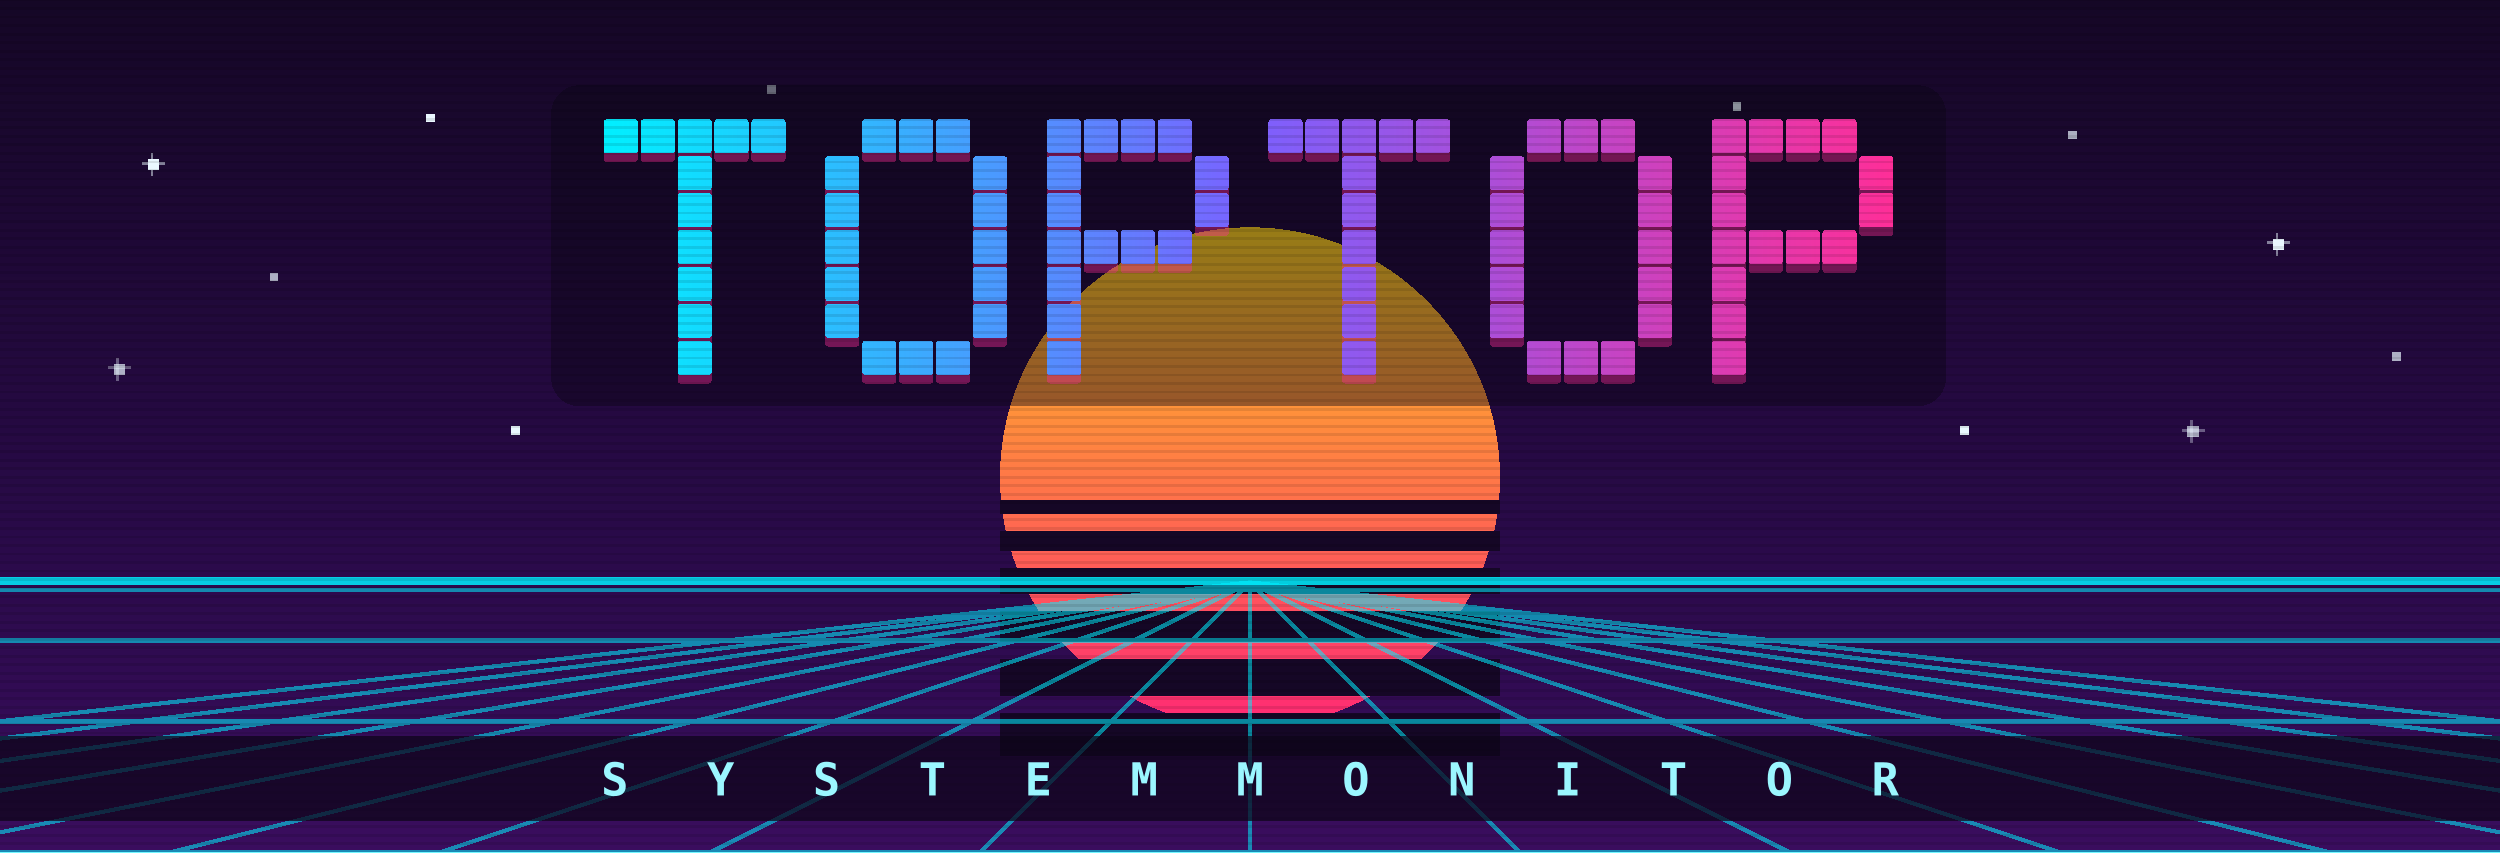
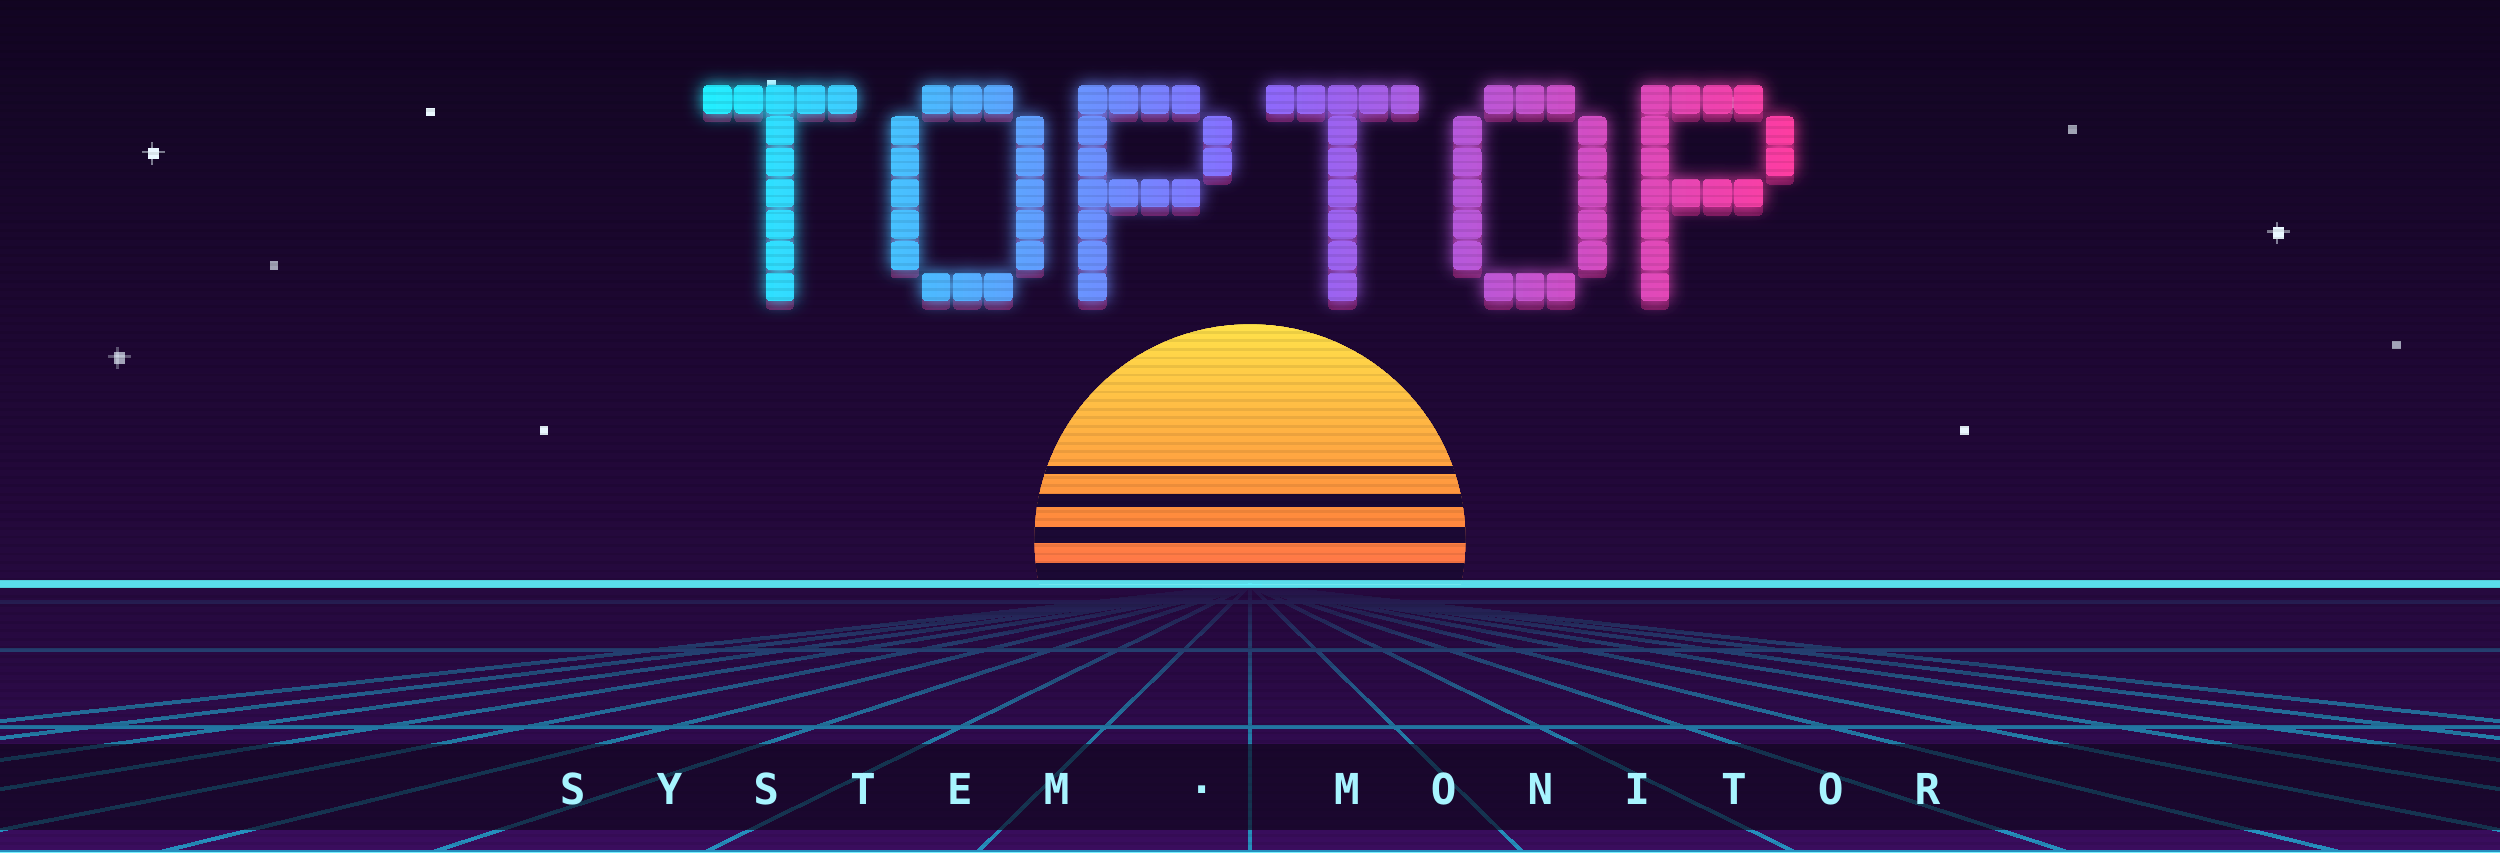
- <svg xmlns="http://www.w3.org/2000/svg" viewBox="0 0 880 300" width="880" height="300" font-family="monospace" shape-rendering="crispEdges">
+ <svg xmlns="http://www.w3.org/2000/svg" viewBox="0 0 880 300" width="880" height="300" font-family="ui-monospace,monospace" shape-rendering="crispEdges">
  <defs>
    <linearGradient id="sky" x1="0" y1="0" x2="0" y2="1">
-       <stop offset="0" stop-color="#150726" />
-       <stop offset="0.65" stop-color="#2a0a4a" />
+       <stop offset="0" stop-color="#120522" />
+       <stop offset="0.7" stop-color="#26093f" />
      <stop offset="1" stop-color="#3a0d5e" />
    </linearGradient>
    <linearGradient id="sun" x1="0" y1="0" x2="0" y2="1">
-       <stop offset="0" stop-color="#ffd319" />
-       <stop offset="0.5" stop-color="#ff7847" />
+       <stop offset="0" stop-color="#ffe24a" />
+       <stop offset="0.45" stop-color="#ff8a3d" />
      <stop offset="1" stop-color="#ff2975" />
    </linearGradient>
-     <linearGradient id="title" gradientUnits="userSpaceOnUse" x1="212.5" y1="0" x2="667.5" y2="0">
-       <stop offset="0" stop-color="#00f0ff" />
-       <stop offset="0.5" stop-color="#7b61ff" />
-       <stop offset="1" stop-color="#ff2e97" />
+     <linearGradient id="title" gradientUnits="userSpaceOnUse" x1="247.5" y1="0" x2="632.5" y2="0">
+       <stop offset="0" stop-color="#22f0ff" />
+       <stop offset="0.5" stop-color="#8a6bff" />
+       <stop offset="1" stop-color="#ff3ca0" />
    </linearGradient>
+     <linearGradient id="gridfade" x1="0" y1="0" x2="0" y2="1">
+       <stop offset="0" stop-color="#26093f" stop-opacity="0.95" />
+       <stop offset="1" stop-color="#26093f" stop-opacity="0" />
+     </linearGradient>
+     <filter id="glow" x="-15%" y="-40%" width="130%" height="180%">
+       <feGaussianBlur stdDeviation="3.2" result="b" />
+       <feMerge>
+         <feMergeNode in="b" />
+         <feMergeNode in="SourceGraphic" />
+       </feMerge>
+     </filter>
  </defs>
  <rect width="880" height="300" fill="url(#sky)" />
  <g fill="#eaf7ff">
-     <rect x="52" y="56" width="4" height="4" opacity="1.0" />
-     <rect x="50" y="57" width="8" height="1" opacity="0.5" />
-     <rect x="53" y="54" width="1" height="8" opacity="0.5" />
-     <rect x="95" y="96" width="3" height="3" opacity="0.7" />
-     <rect x="150" y="40" width="3" height="3" opacity="1.0" />
-     <rect x="40" y="128" width="4" height="4" opacity="0.7" />
-     <rect x="38" y="129" width="8" height="1" opacity="0.35" />
-     <rect x="41" y="126" width="1" height="8" opacity="0.35" />
-     <rect x="180" y="150" width="3" height="3" opacity="1.0" />
-     <rect x="728" y="46" width="3" height="3" opacity="0.7" />
-     <rect x="800" y="84" width="4" height="4" opacity="1.0" />
-     <rect x="798" y="85" width="8" height="1" opacity="0.5" />
-     <rect x="801" y="82" width="1" height="8" opacity="0.5" />
-     <rect x="842" y="124" width="3" height="3" opacity="0.7" />
+     <rect x="52" y="52" width="4" height="4" opacity="1.0" />
+     <rect x="50" y="53" width="8" height="1" opacity="0.5" />
+     <rect x="53" y="50" width="1" height="8" opacity="0.5" />
+     <rect x="95" y="92" width="3" height="3" opacity="0.65" />
+     <rect x="150" y="38" width="3" height="3" opacity="1.0" />
+     <rect x="40" y="124" width="4" height="4" opacity="0.65" />
+     <rect x="38" y="125" width="8" height="1" opacity="0.325" />
+     <rect x="41" y="122" width="1" height="8" opacity="0.325" />
+     <rect x="190" y="150" width="3" height="3" opacity="1.0" />
+     <rect x="728" y="44" width="3" height="3" opacity="0.65" />
+     <rect x="800" y="80" width="4" height="4" opacity="1.0" />
+     <rect x="798" y="81" width="8" height="1" opacity="0.5" />
+     <rect x="801" y="78" width="1" height="8" opacity="0.5" />
+     <rect x="842" y="120" width="3" height="3" opacity="0.65" />
    <rect x="690" y="150" width="3" height="3" opacity="1.0" />
-     <rect x="770" y="150" width="4" height="4" opacity="0.7" />
-     <rect x="768" y="151" width="8" height="1" opacity="0.35" />
-     <rect x="771" y="148" width="1" height="8" opacity="0.35" />
-     <rect x="610" y="36" width="3" height="3" opacity="1.0" />
-     <rect x="270" y="30" width="3" height="3" opacity="0.7" />
-   </g>
-   <clipPath id="sun">
-     <circle cx="440.0" cy="168" r="88" />
+     <rect x="608" y="34" width="4" height="4" opacity="0.65" />
+     <rect x="606" y="35" width="8" height="1" opacity="0.325" />
+     <rect x="609" y="32" width="1" height="8" opacity="0.325" />
+     <rect x="270" y="28" width="3" height="3" opacity="1.0" />
+   </g>
+   <clipPath id="sky-clip">
+     <rect x="0" y="0" width="880" height="206" />
  </clipPath>
-   <circle cx="440.0" cy="168" r="88" fill="url(#sun)" />
-   <g clip-path="url(#sun)">
-     <rect x="352.0" y="176.0" width="176" height="5" fill="#150726" />
-     <rect x="352.0" y="187.0" width="176" height="7" fill="#150726" />
-     <rect x="352.0" y="200.0" width="176" height="9" fill="#150726" />
-     <rect x="352.0" y="215.0" width="176" height="11" fill="#150726" />
-     <rect x="352.0" y="232.0" width="176" height="13" fill="#150726" />
-     <rect x="352.0" y="251.0" width="176" height="15" fill="#150726" />
-   </g>
-   <rect x="0" y="203" width="880" height="3" fill="#00f0ff" opacity="0.85" />
-   <g stroke="#00f0ff" stroke-width="1.5" opacity="0.55">
-     <line x1="440.0" y1="205" x2="-415.0" y2="300" />
-     <line x1="440.0" y1="205" x2="-320.0" y2="300" />
-     <line x1="440.0" y1="205" x2="-225.0" y2="300" />
-     <line x1="440.0" y1="205" x2="-130.0" y2="300" />
-     <line x1="440.0" y1="205" x2="-35.0" y2="300" />
-     <line x1="440.0" y1="205" x2="60.0" y2="300" />
-     <line x1="440.0" y1="205" x2="155.0" y2="300" />
-     <line x1="440.0" y1="205" x2="250.0" y2="300" />
-     <line x1="440.0" y1="205" x2="345.0" y2="300" />
-     <line x1="440.0" y1="205" x2="440.0" y2="300" />
-     <line x1="440.0" y1="205" x2="535.0" y2="300" />
-     <line x1="440.0" y1="205" x2="630.0" y2="300" />
-     <line x1="440.0" y1="205" x2="725.0" y2="300" />
-     <line x1="440.0" y1="205" x2="820.0" y2="300" />
-     <line x1="440.0" y1="205" x2="915.0" y2="300" />
-     <line x1="440.0" y1="205" x2="1010.0" y2="300" />
-     <line x1="440.0" y1="205" x2="1105.0" y2="300" />
-     <line x1="440.0" y1="205" x2="1200.0" y2="300" />
-     <line x1="440.0" y1="205" x2="1295.0" y2="300" />
+   <clipPath id="sun-clip">
+     <circle cx="440.0" cy="190" r="76" />
+   </clipPath>
+   <g clip-path="url(#sky-clip)">
+     <g clip-path="url(#sun-clip)">
+       <circle cx="440.0" cy="190" r="76" fill="url(#sun)" />
+       <rect x="364.0" y="164.0" width="152" height="3" fill="#1b0934" />
+       <rect x="364.0" y="174.0" width="152" height="4.4" fill="#1b0934" />
+       <rect x="364.0" y="185.4" width="152" height="5.8" fill="#1b0934" />
+       <rect x="364.0" y="198.2" width="152" height="7.2" fill="#1b0934" />
+     </g>
+   </g>
+   <g stroke="#19e6ff" stroke-width="1.4" opacity="0.6">
+     <line x1="440.0" y1="206" x2="-424.0" y2="300" />
+     <line x1="440.0" y1="206" x2="-328.0" y2="300" />
+     <line x1="440.0" y1="206" x2="-232.0" y2="300" />
+     <line x1="440.0" y1="206" x2="-136.0" y2="300" />
+     <line x1="440.0" y1="206" x2="-40.0" y2="300" />
+     <line x1="440.0" y1="206" x2="56.0" y2="300" />
+     <line x1="440.0" y1="206" x2="152.0" y2="300" />
+     <line x1="440.0" y1="206" x2="248.0" y2="300" />
+     <line x1="440.0" y1="206" x2="344.0" y2="300" />
+     <line x1="440.0" y1="206" x2="440.0" y2="300" />
+     <line x1="440.0" y1="206" x2="536.0" y2="300" />
+     <line x1="440.0" y1="206" x2="632.0" y2="300" />
+     <line x1="440.0" y1="206" x2="728.0" y2="300" />
+     <line x1="440.0" y1="206" x2="824.0" y2="300" />
+     <line x1="440.0" y1="206" x2="920.0" y2="300" />
+     <line x1="440.0" y1="206" x2="1016.0" y2="300" />
+     <line x1="440.0" y1="206" x2="1112.0" y2="300" />
+     <line x1="440.0" y1="206" x2="1208.0" y2="300" />
+     <line x1="440.0" y1="206" x2="1304.0" y2="300" />
    <line x1="0" y1="300.0" x2="880" y2="300.0" />
-     <line x1="0" y1="254.0" x2="880" y2="254.0" />
-     <line x1="0" y1="225.5" x2="880" y2="225.5" />
-     <line x1="0" y1="207.8" x2="880" y2="207.8" />
-   </g>
-   <rect x="194" y="30" width="491" height="113" rx="10" fill="#0a0414" opacity="0.42" />
-   <rect x="212.5" y="45" width="12" height="12" rx="1" fill="#ff2e97" opacity="0.40" />
-   <rect x="225.5" y="45" width="12" height="12" rx="1" fill="#ff2e97" opacity="0.40" />
-   <rect x="238.5" y="45" width="12" height="12" rx="1" fill="#ff2e97" opacity="0.40" />
-   <rect x="251.5" y="45" width="12" height="12" rx="1" fill="#ff2e97" opacity="0.40" />
-   <rect x="264.5" y="45" width="12" height="12" rx="1" fill="#ff2e97" opacity="0.40" />
-   <rect x="238.5" y="58" width="12" height="12" rx="1" fill="#ff2e97" opacity="0.40" />
-   <rect x="238.5" y="71" width="12" height="12" rx="1" fill="#ff2e97" opacity="0.40" />
-   <rect x="238.5" y="84" width="12" height="12" rx="1" fill="#ff2e97" opacity="0.40" />
-   <rect x="238.5" y="97" width="12" height="12" rx="1" fill="#ff2e97" opacity="0.40" />
-   <rect x="238.5" y="110" width="12" height="12" rx="1" fill="#ff2e97" opacity="0.40" />
-   <rect x="238.5" y="123" width="12" height="12" rx="1" fill="#ff2e97" opacity="0.40" />
-   <rect x="303.5" y="45" width="12" height="12" rx="1" fill="#ff2e97" opacity="0.40" />
-   <rect x="316.5" y="45" width="12" height="12" rx="1" fill="#ff2e97" opacity="0.40" />
-   <rect x="329.5" y="45" width="12" height="12" rx="1" fill="#ff2e97" opacity="0.40" />
-   <rect x="290.5" y="58" width="12" height="12" rx="1" fill="#ff2e97" opacity="0.40" />
-   <rect x="342.5" y="58" width="12" height="12" rx="1" fill="#ff2e97" opacity="0.40" />
-   <rect x="290.5" y="71" width="12" height="12" rx="1" fill="#ff2e97" opacity="0.40" />
-   <rect x="342.5" y="71" width="12" height="12" rx="1" fill="#ff2e97" opacity="0.40" />
-   <rect x="290.5" y="84" width="12" height="12" rx="1" fill="#ff2e97" opacity="0.40" />
-   <rect x="342.5" y="84" width="12" height="12" rx="1" fill="#ff2e97" opacity="0.40" />
-   <rect x="290.5" y="97" width="12" height="12" rx="1" fill="#ff2e97" opacity="0.40" />
-   <rect x="342.5" y="97" width="12" height="12" rx="1" fill="#ff2e97" opacity="0.40" />
-   <rect x="290.5" y="110" width="12" height="12" rx="1" fill="#ff2e97" opacity="0.40" />
-   <rect x="342.5" y="110" width="12" height="12" rx="1" fill="#ff2e97" opacity="0.40" />
-   <rect x="303.5" y="123" width="12" height="12" rx="1" fill="#ff2e97" opacity="0.40" />
-   <rect x="316.5" y="123" width="12" height="12" rx="1" fill="#ff2e97" opacity="0.40" />
-   <rect x="329.5" y="123" width="12" height="12" rx="1" fill="#ff2e97" opacity="0.40" />
-   <rect x="368.5" y="45" width="12" height="12" rx="1" fill="#ff2e97" opacity="0.40" />
-   <rect x="381.5" y="45" width="12" height="12" rx="1" fill="#ff2e97" opacity="0.40" />
-   <rect x="394.5" y="45" width="12" height="12" rx="1" fill="#ff2e97" opacity="0.40" />
-   <rect x="407.5" y="45" width="12" height="12" rx="1" fill="#ff2e97" opacity="0.40" />
-   <rect x="368.5" y="58" width="12" height="12" rx="1" fill="#ff2e97" opacity="0.40" />
-   <rect x="420.5" y="58" width="12" height="12" rx="1" fill="#ff2e97" opacity="0.40" />
-   <rect x="368.5" y="71" width="12" height="12" rx="1" fill="#ff2e97" opacity="0.40" />
-   <rect x="420.5" y="71" width="12" height="12" rx="1" fill="#ff2e97" opacity="0.40" />
-   <rect x="368.5" y="84" width="12" height="12" rx="1" fill="#ff2e97" opacity="0.40" />
-   <rect x="381.5" y="84" width="12" height="12" rx="1" fill="#ff2e97" opacity="0.40" />
-   <rect x="394.5" y="84" width="12" height="12" rx="1" fill="#ff2e97" opacity="0.40" />
-   <rect x="407.5" y="84" width="12" height="12" rx="1" fill="#ff2e97" opacity="0.40" />
-   <rect x="368.5" y="97" width="12" height="12" rx="1" fill="#ff2e97" opacity="0.40" />
-   <rect x="368.5" y="110" width="12" height="12" rx="1" fill="#ff2e97" opacity="0.40" />
-   <rect x="368.5" y="123" width="12" height="12" rx="1" fill="#ff2e97" opacity="0.40" />
-   <rect x="446.5" y="45" width="12" height="12" rx="1" fill="#ff2e97" opacity="0.40" />
-   <rect x="459.5" y="45" width="12" height="12" rx="1" fill="#ff2e97" opacity="0.40" />
-   <rect x="472.5" y="45" width="12" height="12" rx="1" fill="#ff2e97" opacity="0.40" />
-   <rect x="485.5" y="45" width="12" height="12" rx="1" fill="#ff2e97" opacity="0.40" />
-   <rect x="498.5" y="45" width="12" height="12" rx="1" fill="#ff2e97" opacity="0.40" />
-   <rect x="472.5" y="58" width="12" height="12" rx="1" fill="#ff2e97" opacity="0.40" />
-   <rect x="472.5" y="71" width="12" height="12" rx="1" fill="#ff2e97" opacity="0.40" />
-   <rect x="472.5" y="84" width="12" height="12" rx="1" fill="#ff2e97" opacity="0.40" />
-   <rect x="472.5" y="97" width="12" height="12" rx="1" fill="#ff2e97" opacity="0.40" />
-   <rect x="472.5" y="110" width="12" height="12" rx="1" fill="#ff2e97" opacity="0.40" />
-   <rect x="472.5" y="123" width="12" height="12" rx="1" fill="#ff2e97" opacity="0.40" />
-   <rect x="537.5" y="45" width="12" height="12" rx="1" fill="#ff2e97" opacity="0.40" />
-   <rect x="550.5" y="45" width="12" height="12" rx="1" fill="#ff2e97" opacity="0.40" />
-   <rect x="563.5" y="45" width="12" height="12" rx="1" fill="#ff2e97" opacity="0.40" />
-   <rect x="524.5" y="58" width="12" height="12" rx="1" fill="#ff2e97" opacity="0.40" />
-   <rect x="576.5" y="58" width="12" height="12" rx="1" fill="#ff2e97" opacity="0.40" />
-   <rect x="524.5" y="71" width="12" height="12" rx="1" fill="#ff2e97" opacity="0.40" />
-   <rect x="576.5" y="71" width="12" height="12" rx="1" fill="#ff2e97" opacity="0.40" />
-   <rect x="524.5" y="84" width="12" height="12" rx="1" fill="#ff2e97" opacity="0.40" />
-   <rect x="576.5" y="84" width="12" height="12" rx="1" fill="#ff2e97" opacity="0.40" />
-   <rect x="524.5" y="97" width="12" height="12" rx="1" fill="#ff2e97" opacity="0.40" />
-   <rect x="576.5" y="97" width="12" height="12" rx="1" fill="#ff2e97" opacity="0.40" />
-   <rect x="524.5" y="110" width="12" height="12" rx="1" fill="#ff2e97" opacity="0.40" />
-   <rect x="576.5" y="110" width="12" height="12" rx="1" fill="#ff2e97" opacity="0.40" />
-   <rect x="537.5" y="123" width="12" height="12" rx="1" fill="#ff2e97" opacity="0.40" />
-   <rect x="550.5" y="123" width="12" height="12" rx="1" fill="#ff2e97" opacity="0.40" />
-   <rect x="563.5" y="123" width="12" height="12" rx="1" fill="#ff2e97" opacity="0.40" />
-   <rect x="602.5" y="45" width="12" height="12" rx="1" fill="#ff2e97" opacity="0.40" />
-   <rect x="615.5" y="45" width="12" height="12" rx="1" fill="#ff2e97" opacity="0.40" />
-   <rect x="628.5" y="45" width="12" height="12" rx="1" fill="#ff2e97" opacity="0.40" />
-   <rect x="641.5" y="45" width="12" height="12" rx="1" fill="#ff2e97" opacity="0.40" />
-   <rect x="602.5" y="58" width="12" height="12" rx="1" fill="#ff2e97" opacity="0.40" />
-   <rect x="654.5" y="58" width="12" height="12" rx="1" fill="#ff2e97" opacity="0.40" />
-   <rect x="602.5" y="71" width="12" height="12" rx="1" fill="#ff2e97" opacity="0.40" />
-   <rect x="654.5" y="71" width="12" height="12" rx="1" fill="#ff2e97" opacity="0.40" />
-   <rect x="602.5" y="84" width="12" height="12" rx="1" fill="#ff2e97" opacity="0.40" />
-   <rect x="615.5" y="84" width="12" height="12" rx="1" fill="#ff2e97" opacity="0.40" />
-   <rect x="628.5" y="84" width="12" height="12" rx="1" fill="#ff2e97" opacity="0.40" />
-   <rect x="641.5" y="84" width="12" height="12" rx="1" fill="#ff2e97" opacity="0.40" />
-   <rect x="602.5" y="97" width="12" height="12" rx="1" fill="#ff2e97" opacity="0.40" />
-   <rect x="602.5" y="110" width="12" height="12" rx="1" fill="#ff2e97" opacity="0.40" />
-   <rect x="602.5" y="123" width="12" height="12" rx="1" fill="#ff2e97" opacity="0.40" />
-   <rect x="212.5" y="42" width="12" height="12" rx="1" fill="url(#title)" />
-   <rect x="225.5" y="42" width="12" height="12" rx="1" fill="url(#title)" />
-   <rect x="238.5" y="42" width="12" height="12" rx="1" fill="url(#title)" />
-   <rect x="251.5" y="42" width="12" height="12" rx="1" fill="url(#title)" />
-   <rect x="264.5" y="42" width="12" height="12" rx="1" fill="url(#title)" />
-   <rect x="238.5" y="55" width="12" height="12" rx="1" fill="url(#title)" />
-   <rect x="238.5" y="68" width="12" height="12" rx="1" fill="url(#title)" />
-   <rect x="238.5" y="81" width="12" height="12" rx="1" fill="url(#title)" />
-   <rect x="238.5" y="94" width="12" height="12" rx="1" fill="url(#title)" />
-   <rect x="238.5" y="107" width="12" height="12" rx="1" fill="url(#title)" />
-   <rect x="238.5" y="120" width="12" height="12" rx="1" fill="url(#title)" />
-   <rect x="303.5" y="42" width="12" height="12" rx="1" fill="url(#title)" />
-   <rect x="316.5" y="42" width="12" height="12" rx="1" fill="url(#title)" />
-   <rect x="329.5" y="42" width="12" height="12" rx="1" fill="url(#title)" />
-   <rect x="290.5" y="55" width="12" height="12" rx="1" fill="url(#title)" />
-   <rect x="342.5" y="55" width="12" height="12" rx="1" fill="url(#title)" />
-   <rect x="290.5" y="68" width="12" height="12" rx="1" fill="url(#title)" />
-   <rect x="342.5" y="68" width="12" height="12" rx="1" fill="url(#title)" />
-   <rect x="290.5" y="81" width="12" height="12" rx="1" fill="url(#title)" />
-   <rect x="342.5" y="81" width="12" height="12" rx="1" fill="url(#title)" />
-   <rect x="290.5" y="94" width="12" height="12" rx="1" fill="url(#title)" />
-   <rect x="342.5" y="94" width="12" height="12" rx="1" fill="url(#title)" />
-   <rect x="290.5" y="107" width="12" height="12" rx="1" fill="url(#title)" />
-   <rect x="342.5" y="107" width="12" height="12" rx="1" fill="url(#title)" />
-   <rect x="303.5" y="120" width="12" height="12" rx="1" fill="url(#title)" />
-   <rect x="316.5" y="120" width="12" height="12" rx="1" fill="url(#title)" />
-   <rect x="329.5" y="120" width="12" height="12" rx="1" fill="url(#title)" />
-   <rect x="368.5" y="42" width="12" height="12" rx="1" fill="url(#title)" />
-   <rect x="381.5" y="42" width="12" height="12" rx="1" fill="url(#title)" />
-   <rect x="394.5" y="42" width="12" height="12" rx="1" fill="url(#title)" />
-   <rect x="407.5" y="42" width="12" height="12" rx="1" fill="url(#title)" />
-   <rect x="368.5" y="55" width="12" height="12" rx="1" fill="url(#title)" />
-   <rect x="420.5" y="55" width="12" height="12" rx="1" fill="url(#title)" />
-   <rect x="368.5" y="68" width="12" height="12" rx="1" fill="url(#title)" />
-   <rect x="420.5" y="68" width="12" height="12" rx="1" fill="url(#title)" />
-   <rect x="368.5" y="81" width="12" height="12" rx="1" fill="url(#title)" />
-   <rect x="381.5" y="81" width="12" height="12" rx="1" fill="url(#title)" />
-   <rect x="394.5" y="81" width="12" height="12" rx="1" fill="url(#title)" />
-   <rect x="407.5" y="81" width="12" height="12" rx="1" fill="url(#title)" />
-   <rect x="368.5" y="94" width="12" height="12" rx="1" fill="url(#title)" />
-   <rect x="368.5" y="107" width="12" height="12" rx="1" fill="url(#title)" />
-   <rect x="368.5" y="120" width="12" height="12" rx="1" fill="url(#title)" />
-   <rect x="446.5" y="42" width="12" height="12" rx="1" fill="url(#title)" />
-   <rect x="459.5" y="42" width="12" height="12" rx="1" fill="url(#title)" />
-   <rect x="472.5" y="42" width="12" height="12" rx="1" fill="url(#title)" />
-   <rect x="485.5" y="42" width="12" height="12" rx="1" fill="url(#title)" />
-   <rect x="498.5" y="42" width="12" height="12" rx="1" fill="url(#title)" />
-   <rect x="472.5" y="55" width="12" height="12" rx="1" fill="url(#title)" />
-   <rect x="472.5" y="68" width="12" height="12" rx="1" fill="url(#title)" />
-   <rect x="472.5" y="81" width="12" height="12" rx="1" fill="url(#title)" />
-   <rect x="472.5" y="94" width="12" height="12" rx="1" fill="url(#title)" />
-   <rect x="472.5" y="107" width="12" height="12" rx="1" fill="url(#title)" />
-   <rect x="472.5" y="120" width="12" height="12" rx="1" fill="url(#title)" />
-   <rect x="537.5" y="42" width="12" height="12" rx="1" fill="url(#title)" />
-   <rect x="550.5" y="42" width="12" height="12" rx="1" fill="url(#title)" />
-   <rect x="563.5" y="42" width="12" height="12" rx="1" fill="url(#title)" />
-   <rect x="524.5" y="55" width="12" height="12" rx="1" fill="url(#title)" />
-   <rect x="576.5" y="55" width="12" height="12" rx="1" fill="url(#title)" />
-   <rect x="524.5" y="68" width="12" height="12" rx="1" fill="url(#title)" />
-   <rect x="576.5" y="68" width="12" height="12" rx="1" fill="url(#title)" />
-   <rect x="524.5" y="81" width="12" height="12" rx="1" fill="url(#title)" />
-   <rect x="576.5" y="81" width="12" height="12" rx="1" fill="url(#title)" />
-   <rect x="524.5" y="94" width="12" height="12" rx="1" fill="url(#title)" />
-   <rect x="576.5" y="94" width="12" height="12" rx="1" fill="url(#title)" />
-   <rect x="524.5" y="107" width="12" height="12" rx="1" fill="url(#title)" />
-   <rect x="576.5" y="107" width="12" height="12" rx="1" fill="url(#title)" />
-   <rect x="537.5" y="120" width="12" height="12" rx="1" fill="url(#title)" />
-   <rect x="550.5" y="120" width="12" height="12" rx="1" fill="url(#title)" />
-   <rect x="563.5" y="120" width="12" height="12" rx="1" fill="url(#title)" />
-   <rect x="602.5" y="42" width="12" height="12" rx="1" fill="url(#title)" />
-   <rect x="615.5" y="42" width="12" height="12" rx="1" fill="url(#title)" />
-   <rect x="628.5" y="42" width="12" height="12" rx="1" fill="url(#title)" />
-   <rect x="641.5" y="42" width="12" height="12" rx="1" fill="url(#title)" />
-   <rect x="602.5" y="55" width="12" height="12" rx="1" fill="url(#title)" />
-   <rect x="654.5" y="55" width="12" height="12" rx="1" fill="url(#title)" />
-   <rect x="602.5" y="68" width="12" height="12" rx="1" fill="url(#title)" />
-   <rect x="654.5" y="68" width="12" height="12" rx="1" fill="url(#title)" />
-   <rect x="602.5" y="81" width="12" height="12" rx="1" fill="url(#title)" />
-   <rect x="615.5" y="81" width="12" height="12" rx="1" fill="url(#title)" />
-   <rect x="628.5" y="81" width="12" height="12" rx="1" fill="url(#title)" />
-   <rect x="641.5" y="81" width="12" height="12" rx="1" fill="url(#title)" />
-   <rect x="602.5" y="94" width="12" height="12" rx="1" fill="url(#title)" />
-   <rect x="602.5" y="107" width="12" height="12" rx="1" fill="url(#title)" />
-   <rect x="602.5" y="120" width="12" height="12" rx="1" fill="url(#title)" />
-   <g stroke="#000000" stroke-width="1" opacity="0.10">
+     <line x1="0" y1="256.0" x2="880" y2="256.0" />
+     <line x1="0" y1="228.7" x2="880" y2="228.7" />
+     <line x1="0" y1="211.8" x2="880" y2="211.8" />
+   </g>
+   <rect x="0" y="206" width="880" height="62" fill="url(#gridfade)" />
+   <rect x="0" y="204" width="880" height="3" fill="#5ff4ff" opacity="0.9" />
+   <rect x="247.5" y="33" width="10" height="10" rx="1.5" fill="#ff2e97" opacity="0.35" />
+   <rect x="258.5" y="33" width="10" height="10" rx="1.5" fill="#ff2e97" opacity="0.35" />
+   <rect x="269.5" y="33" width="10" height="10" rx="1.5" fill="#ff2e97" opacity="0.35" />
+   <rect x="280.5" y="33" width="10" height="10" rx="1.5" fill="#ff2e97" opacity="0.35" />
+   <rect x="291.5" y="33" width="10" height="10" rx="1.5" fill="#ff2e97" opacity="0.35" />
+   <rect x="269.5" y="44" width="10" height="10" rx="1.5" fill="#ff2e97" opacity="0.35" />
+   <rect x="269.5" y="55" width="10" height="10" rx="1.5" fill="#ff2e97" opacity="0.35" />
+   <rect x="269.5" y="66" width="10" height="10" rx="1.5" fill="#ff2e97" opacity="0.35" />
+   <rect x="269.5" y="77" width="10" height="10" rx="1.5" fill="#ff2e97" opacity="0.35" />
+   <rect x="269.5" y="88" width="10" height="10" rx="1.5" fill="#ff2e97" opacity="0.35" />
+   <rect x="269.5" y="99" width="10" height="10" rx="1.5" fill="#ff2e97" opacity="0.35" />
+   <rect x="324.5" y="33" width="10" height="10" rx="1.5" fill="#ff2e97" opacity="0.35" />
+   <rect x="335.5" y="33" width="10" height="10" rx="1.5" fill="#ff2e97" opacity="0.35" />
+   <rect x="346.5" y="33" width="10" height="10" rx="1.5" fill="#ff2e97" opacity="0.35" />
+   <rect x="313.5" y="44" width="10" height="10" rx="1.5" fill="#ff2e97" opacity="0.35" />
+   <rect x="357.5" y="44" width="10" height="10" rx="1.5" fill="#ff2e97" opacity="0.35" />
+   <rect x="313.5" y="55" width="10" height="10" rx="1.5" fill="#ff2e97" opacity="0.35" />
+   <rect x="357.5" y="55" width="10" height="10" rx="1.5" fill="#ff2e97" opacity="0.35" />
+   <rect x="313.5" y="66" width="10" height="10" rx="1.5" fill="#ff2e97" opacity="0.35" />
+   <rect x="357.5" y="66" width="10" height="10" rx="1.5" fill="#ff2e97" opacity="0.35" />
+   <rect x="313.5" y="77" width="10" height="10" rx="1.5" fill="#ff2e97" opacity="0.35" />
+   <rect x="357.5" y="77" width="10" height="10" rx="1.5" fill="#ff2e97" opacity="0.35" />
+   <rect x="313.5" y="88" width="10" height="10" rx="1.5" fill="#ff2e97" opacity="0.35" />
+   <rect x="357.5" y="88" width="10" height="10" rx="1.5" fill="#ff2e97" opacity="0.35" />
+   <rect x="324.5" y="99" width="10" height="10" rx="1.5" fill="#ff2e97" opacity="0.35" />
+   <rect x="335.5" y="99" width="10" height="10" rx="1.5" fill="#ff2e97" opacity="0.35" />
+   <rect x="346.5" y="99" width="10" height="10" rx="1.5" fill="#ff2e97" opacity="0.35" />
+   <rect x="379.5" y="33" width="10" height="10" rx="1.5" fill="#ff2e97" opacity="0.35" />
+   <rect x="390.5" y="33" width="10" height="10" rx="1.5" fill="#ff2e97" opacity="0.35" />
+   <rect x="401.5" y="33" width="10" height="10" rx="1.5" fill="#ff2e97" opacity="0.35" />
+   <rect x="412.5" y="33" width="10" height="10" rx="1.5" fill="#ff2e97" opacity="0.35" />
+   <rect x="379.5" y="44" width="10" height="10" rx="1.5" fill="#ff2e97" opacity="0.35" />
+   <rect x="423.5" y="44" width="10" height="10" rx="1.5" fill="#ff2e97" opacity="0.35" />
+   <rect x="379.5" y="55" width="10" height="10" rx="1.5" fill="#ff2e97" opacity="0.35" />
+   <rect x="423.5" y="55" width="10" height="10" rx="1.5" fill="#ff2e97" opacity="0.35" />
+   <rect x="379.5" y="66" width="10" height="10" rx="1.5" fill="#ff2e97" opacity="0.35" />
+   <rect x="390.5" y="66" width="10" height="10" rx="1.5" fill="#ff2e97" opacity="0.35" />
+   <rect x="401.5" y="66" width="10" height="10" rx="1.5" fill="#ff2e97" opacity="0.35" />
+   <rect x="412.5" y="66" width="10" height="10" rx="1.5" fill="#ff2e97" opacity="0.35" />
+   <rect x="379.5" y="77" width="10" height="10" rx="1.5" fill="#ff2e97" opacity="0.35" />
+   <rect x="379.5" y="88" width="10" height="10" rx="1.5" fill="#ff2e97" opacity="0.35" />
+   <rect x="379.5" y="99" width="10" height="10" rx="1.5" fill="#ff2e97" opacity="0.35" />
+   <rect x="445.5" y="33" width="10" height="10" rx="1.5" fill="#ff2e97" opacity="0.35" />
+   <rect x="456.5" y="33" width="10" height="10" rx="1.5" fill="#ff2e97" opacity="0.35" />
+   <rect x="467.5" y="33" width="10" height="10" rx="1.5" fill="#ff2e97" opacity="0.35" />
+   <rect x="478.5" y="33" width="10" height="10" rx="1.5" fill="#ff2e97" opacity="0.35" />
+   <rect x="489.5" y="33" width="10" height="10" rx="1.5" fill="#ff2e97" opacity="0.35" />
+   <rect x="467.5" y="44" width="10" height="10" rx="1.5" fill="#ff2e97" opacity="0.35" />
+   <rect x="467.5" y="55" width="10" height="10" rx="1.5" fill="#ff2e97" opacity="0.35" />
+   <rect x="467.5" y="66" width="10" height="10" rx="1.5" fill="#ff2e97" opacity="0.35" />
+   <rect x="467.5" y="77" width="10" height="10" rx="1.5" fill="#ff2e97" opacity="0.35" />
+   <rect x="467.5" y="88" width="10" height="10" rx="1.5" fill="#ff2e97" opacity="0.35" />
+   <rect x="467.5" y="99" width="10" height="10" rx="1.5" fill="#ff2e97" opacity="0.35" />
+   <rect x="522.5" y="33" width="10" height="10" rx="1.5" fill="#ff2e97" opacity="0.35" />
+   <rect x="533.5" y="33" width="10" height="10" rx="1.5" fill="#ff2e97" opacity="0.35" />
+   <rect x="544.5" y="33" width="10" height="10" rx="1.5" fill="#ff2e97" opacity="0.35" />
+   <rect x="511.5" y="44" width="10" height="10" rx="1.5" fill="#ff2e97" opacity="0.35" />
+   <rect x="555.5" y="44" width="10" height="10" rx="1.5" fill="#ff2e97" opacity="0.35" />
+   <rect x="511.5" y="55" width="10" height="10" rx="1.5" fill="#ff2e97" opacity="0.35" />
+   <rect x="555.5" y="55" width="10" height="10" rx="1.5" fill="#ff2e97" opacity="0.35" />
+   <rect x="511.5" y="66" width="10" height="10" rx="1.5" fill="#ff2e97" opacity="0.35" />
+   <rect x="555.5" y="66" width="10" height="10" rx="1.5" fill="#ff2e97" opacity="0.35" />
+   <rect x="511.5" y="77" width="10" height="10" rx="1.5" fill="#ff2e97" opacity="0.35" />
+   <rect x="555.5" y="77" width="10" height="10" rx="1.5" fill="#ff2e97" opacity="0.35" />
+   <rect x="511.5" y="88" width="10" height="10" rx="1.5" fill="#ff2e97" opacity="0.35" />
+   <rect x="555.5" y="88" width="10" height="10" rx="1.5" fill="#ff2e97" opacity="0.35" />
+   <rect x="522.5" y="99" width="10" height="10" rx="1.5" fill="#ff2e97" opacity="0.35" />
+   <rect x="533.5" y="99" width="10" height="10" rx="1.5" fill="#ff2e97" opacity="0.35" />
+   <rect x="544.5" y="99" width="10" height="10" rx="1.5" fill="#ff2e97" opacity="0.35" />
+   <rect x="577.5" y="33" width="10" height="10" rx="1.5" fill="#ff2e97" opacity="0.35" />
+   <rect x="588.5" y="33" width="10" height="10" rx="1.5" fill="#ff2e97" opacity="0.35" />
+   <rect x="599.5" y="33" width="10" height="10" rx="1.5" fill="#ff2e97" opacity="0.35" />
+   <rect x="610.5" y="33" width="10" height="10" rx="1.5" fill="#ff2e97" opacity="0.35" />
+   <rect x="577.5" y="44" width="10" height="10" rx="1.5" fill="#ff2e97" opacity="0.35" />
+   <rect x="621.5" y="44" width="10" height="10" rx="1.5" fill="#ff2e97" opacity="0.35" />
+   <rect x="577.5" y="55" width="10" height="10" rx="1.5" fill="#ff2e97" opacity="0.35" />
+   <rect x="621.5" y="55" width="10" height="10" rx="1.5" fill="#ff2e97" opacity="0.35" />
+   <rect x="577.5" y="66" width="10" height="10" rx="1.5" fill="#ff2e97" opacity="0.35" />
+   <rect x="588.5" y="66" width="10" height="10" rx="1.5" fill="#ff2e97" opacity="0.35" />
+   <rect x="599.5" y="66" width="10" height="10" rx="1.5" fill="#ff2e97" opacity="0.35" />
+   <rect x="610.5" y="66" width="10" height="10" rx="1.5" fill="#ff2e97" opacity="0.35" />
+   <rect x="577.5" y="77" width="10" height="10" rx="1.5" fill="#ff2e97" opacity="0.35" />
+   <rect x="577.5" y="88" width="10" height="10" rx="1.5" fill="#ff2e97" opacity="0.35" />
+   <rect x="577.5" y="99" width="10" height="10" rx="1.5" fill="#ff2e97" opacity="0.35" />
+   <g filter="url(#glow)">
+     <rect x="247.5" y="30" width="10" height="10" rx="1.5" fill="url(#title)" />
+     <rect x="258.5" y="30" width="10" height="10" rx="1.5" fill="url(#title)" />
+     <rect x="269.5" y="30" width="10" height="10" rx="1.5" fill="url(#title)" />
+     <rect x="280.5" y="30" width="10" height="10" rx="1.5" fill="url(#title)" />
+     <rect x="291.5" y="30" width="10" height="10" rx="1.5" fill="url(#title)" />
+     <rect x="269.5" y="41" width="10" height="10" rx="1.5" fill="url(#title)" />
+     <rect x="269.5" y="52" width="10" height="10" rx="1.5" fill="url(#title)" />
+     <rect x="269.5" y="63" width="10" height="10" rx="1.5" fill="url(#title)" />
+     <rect x="269.5" y="74" width="10" height="10" rx="1.5" fill="url(#title)" />
+     <rect x="269.5" y="85" width="10" height="10" rx="1.5" fill="url(#title)" />
+     <rect x="269.5" y="96" width="10" height="10" rx="1.5" fill="url(#title)" />
+     <rect x="324.5" y="30" width="10" height="10" rx="1.5" fill="url(#title)" />
+     <rect x="335.5" y="30" width="10" height="10" rx="1.5" fill="url(#title)" />
+     <rect x="346.5" y="30" width="10" height="10" rx="1.5" fill="url(#title)" />
+     <rect x="313.5" y="41" width="10" height="10" rx="1.5" fill="url(#title)" />
+     <rect x="357.5" y="41" width="10" height="10" rx="1.5" fill="url(#title)" />
+     <rect x="313.5" y="52" width="10" height="10" rx="1.5" fill="url(#title)" />
+     <rect x="357.5" y="52" width="10" height="10" rx="1.5" fill="url(#title)" />
+     <rect x="313.5" y="63" width="10" height="10" rx="1.5" fill="url(#title)" />
+     <rect x="357.5" y="63" width="10" height="10" rx="1.5" fill="url(#title)" />
+     <rect x="313.5" y="74" width="10" height="10" rx="1.5" fill="url(#title)" />
+     <rect x="357.5" y="74" width="10" height="10" rx="1.5" fill="url(#title)" />
+     <rect x="313.5" y="85" width="10" height="10" rx="1.5" fill="url(#title)" />
+     <rect x="357.5" y="85" width="10" height="10" rx="1.5" fill="url(#title)" />
+     <rect x="324.5" y="96" width="10" height="10" rx="1.5" fill="url(#title)" />
+     <rect x="335.5" y="96" width="10" height="10" rx="1.5" fill="url(#title)" />
+     <rect x="346.5" y="96" width="10" height="10" rx="1.5" fill="url(#title)" />
+     <rect x="379.5" y="30" width="10" height="10" rx="1.5" fill="url(#title)" />
+     <rect x="390.5" y="30" width="10" height="10" rx="1.5" fill="url(#title)" />
+     <rect x="401.5" y="30" width="10" height="10" rx="1.5" fill="url(#title)" />
+     <rect x="412.5" y="30" width="10" height="10" rx="1.5" fill="url(#title)" />
+     <rect x="379.5" y="41" width="10" height="10" rx="1.5" fill="url(#title)" />
+     <rect x="423.5" y="41" width="10" height="10" rx="1.5" fill="url(#title)" />
+     <rect x="379.5" y="52" width="10" height="10" rx="1.5" fill="url(#title)" />
+     <rect x="423.5" y="52" width="10" height="10" rx="1.5" fill="url(#title)" />
+     <rect x="379.5" y="63" width="10" height="10" rx="1.5" fill="url(#title)" />
+     <rect x="390.5" y="63" width="10" height="10" rx="1.5" fill="url(#title)" />
+     <rect x="401.5" y="63" width="10" height="10" rx="1.5" fill="url(#title)" />
+     <rect x="412.5" y="63" width="10" height="10" rx="1.5" fill="url(#title)" />
+     <rect x="379.5" y="74" width="10" height="10" rx="1.5" fill="url(#title)" />
+     <rect x="379.5" y="85" width="10" height="10" rx="1.5" fill="url(#title)" />
+     <rect x="379.5" y="96" width="10" height="10" rx="1.5" fill="url(#title)" />
+     <rect x="445.5" y="30" width="10" height="10" rx="1.5" fill="url(#title)" />
+     <rect x="456.5" y="30" width="10" height="10" rx="1.5" fill="url(#title)" />
+     <rect x="467.5" y="30" width="10" height="10" rx="1.5" fill="url(#title)" />
+     <rect x="478.5" y="30" width="10" height="10" rx="1.5" fill="url(#title)" />
+     <rect x="489.5" y="30" width="10" height="10" rx="1.5" fill="url(#title)" />
+     <rect x="467.5" y="41" width="10" height="10" rx="1.5" fill="url(#title)" />
+     <rect x="467.5" y="52" width="10" height="10" rx="1.5" fill="url(#title)" />
+     <rect x="467.5" y="63" width="10" height="10" rx="1.5" fill="url(#title)" />
+     <rect x="467.5" y="74" width="10" height="10" rx="1.5" fill="url(#title)" />
+     <rect x="467.5" y="85" width="10" height="10" rx="1.5" fill="url(#title)" />
+     <rect x="467.5" y="96" width="10" height="10" rx="1.5" fill="url(#title)" />
+     <rect x="522.5" y="30" width="10" height="10" rx="1.5" fill="url(#title)" />
+     <rect x="533.5" y="30" width="10" height="10" rx="1.5" fill="url(#title)" />
+     <rect x="544.5" y="30" width="10" height="10" rx="1.5" fill="url(#title)" />
+     <rect x="511.5" y="41" width="10" height="10" rx="1.5" fill="url(#title)" />
+     <rect x="555.5" y="41" width="10" height="10" rx="1.5" fill="url(#title)" />
+     <rect x="511.5" y="52" width="10" height="10" rx="1.5" fill="url(#title)" />
+     <rect x="555.5" y="52" width="10" height="10" rx="1.5" fill="url(#title)" />
+     <rect x="511.5" y="63" width="10" height="10" rx="1.5" fill="url(#title)" />
+     <rect x="555.5" y="63" width="10" height="10" rx="1.5" fill="url(#title)" />
+     <rect x="511.5" y="74" width="10" height="10" rx="1.5" fill="url(#title)" />
+     <rect x="555.5" y="74" width="10" height="10" rx="1.5" fill="url(#title)" />
+     <rect x="511.5" y="85" width="10" height="10" rx="1.5" fill="url(#title)" />
+     <rect x="555.5" y="85" width="10" height="10" rx="1.5" fill="url(#title)" />
+     <rect x="522.5" y="96" width="10" height="10" rx="1.5" fill="url(#title)" />
+     <rect x="533.5" y="96" width="10" height="10" rx="1.5" fill="url(#title)" />
+     <rect x="544.5" y="96" width="10" height="10" rx="1.5" fill="url(#title)" />
+     <rect x="577.5" y="30" width="10" height="10" rx="1.5" fill="url(#title)" />
+     <rect x="588.5" y="30" width="10" height="10" rx="1.5" fill="url(#title)" />
+     <rect x="599.5" y="30" width="10" height="10" rx="1.5" fill="url(#title)" />
+     <rect x="610.5" y="30" width="10" height="10" rx="1.5" fill="url(#title)" />
+     <rect x="577.5" y="41" width="10" height="10" rx="1.5" fill="url(#title)" />
+     <rect x="621.5" y="41" width="10" height="10" rx="1.5" fill="url(#title)" />
+     <rect x="577.5" y="52" width="10" height="10" rx="1.5" fill="url(#title)" />
+     <rect x="621.5" y="52" width="10" height="10" rx="1.5" fill="url(#title)" />
+     <rect x="577.5" y="63" width="10" height="10" rx="1.5" fill="url(#title)" />
+     <rect x="588.5" y="63" width="10" height="10" rx="1.5" fill="url(#title)" />
+     <rect x="599.5" y="63" width="10" height="10" rx="1.5" fill="url(#title)" />
+     <rect x="610.5" y="63" width="10" height="10" rx="1.5" fill="url(#title)" />
+     <rect x="577.5" y="74" width="10" height="10" rx="1.5" fill="url(#title)" />
+     <rect x="577.5" y="85" width="10" height="10" rx="1.5" fill="url(#title)" />
+     <rect x="577.5" y="96" width="10" height="10" rx="1.5" fill="url(#title)" />
+   </g>
+   <g stroke="#000000" stroke-width="1" opacity="0.08">
    <line x1="0" y1="0" x2="880" y2="0" />
    <line x1="0" y1="3" x2="880" y2="3" />
    <line x1="0" y1="6" x2="880" y2="6" />
    <line x1="0" y1="9" x2="880" y2="9" />
    <line x1="0" y1="12" x2="880" y2="12" />
    <line x1="0" y1="15" x2="880" y2="15" />
    <line x1="0" y1="18" x2="880" y2="18" />
    <line x1="0" y1="21" x2="880" y2="21" />
    <line x1="0" y1="24" x2="880" y2="24" />
    <line x1="0" y1="27" x2="880" y2="27" />
    <line x1="0" y1="30" x2="880" y2="30" />
    <line x1="0" y1="33" x2="880" y2="33" />
    <line x1="0" y1="36" x2="880" y2="36" />
    <line x1="0" y1="39" x2="880" y2="39" />
    <line x1="0" y1="42" x2="880" y2="42" />
    <line x1="0" y1="45" x2="880" y2="45" />
    <line x1="0" y1="48" x2="880" y2="48" />
    <line x1="0" y1="51" x2="880" y2="51" />
    <line x1="0" y1="54" x2="880" y2="54" />
    <line x1="0" y1="57" x2="880" y2="57" />
    <line x1="0" y1="60" x2="880" y2="60" />
    <line x1="0" y1="63" x2="880" y2="63" />
    <line x1="0" y1="66" x2="880" y2="66" />
    <line x1="0" y1="69" x2="880" y2="69" />
    <line x1="0" y1="72" x2="880" y2="72" />
    <line x1="0" y1="75" x2="880" y2="75" />
    <line x1="0" y1="78" x2="880" y2="78" />
    <line x1="0" y1="81" x2="880" y2="81" />
    <line x1="0" y1="84" x2="880" y2="84" />
    <line x1="0" y1="87" x2="880" y2="87" />
    <line x1="0" y1="90" x2="880" y2="90" />
    <line x1="0" y1="93" x2="880" y2="93" />
    <line x1="0" y1="96" x2="880" y2="96" />
    <line x1="0" y1="99" x2="880" y2="99" />
    <line x1="0" y1="102" x2="880" y2="102" />
    <line x1="0" y1="105" x2="880" y2="105" />
    <line x1="0" y1="108" x2="880" y2="108" />
    <line x1="0" y1="111" x2="880" y2="111" />
    <line x1="0" y1="114" x2="880" y2="114" />
    <line x1="0" y1="117" x2="880" y2="117" />
    <line x1="0" y1="120" x2="880" y2="120" />
    <line x1="0" y1="123" x2="880" y2="123" />
    <line x1="0" y1="126" x2="880" y2="126" />
    <line x1="0" y1="129" x2="880" y2="129" />
    <line x1="0" y1="132" x2="880" y2="132" />
    <line x1="0" y1="135" x2="880" y2="135" />
    <line x1="0" y1="138" x2="880" y2="138" />
    <line x1="0" y1="141" x2="880" y2="141" />
    <line x1="0" y1="144" x2="880" y2="144" />
    <line x1="0" y1="147" x2="880" y2="147" />
    <line x1="0" y1="150" x2="880" y2="150" />
    <line x1="0" y1="153" x2="880" y2="153" />
    <line x1="0" y1="156" x2="880" y2="156" />
    <line x1="0" y1="159" x2="880" y2="159" />
    <line x1="0" y1="162" x2="880" y2="162" />
    <line x1="0" y1="165" x2="880" y2="165" />
    <line x1="0" y1="168" x2="880" y2="168" />
    <line x1="0" y1="171" x2="880" y2="171" />
    <line x1="0" y1="174" x2="880" y2="174" />
    <line x1="0" y1="177" x2="880" y2="177" />
    <line x1="0" y1="180" x2="880" y2="180" />
    <line x1="0" y1="183" x2="880" y2="183" />
    <line x1="0" y1="186" x2="880" y2="186" />
    <line x1="0" y1="189" x2="880" y2="189" />
    <line x1="0" y1="192" x2="880" y2="192" />
    <line x1="0" y1="195" x2="880" y2="195" />
    <line x1="0" y1="198" x2="880" y2="198" />
    <line x1="0" y1="201" x2="880" y2="201" />
    <line x1="0" y1="204" x2="880" y2="204" />
    <line x1="0" y1="207" x2="880" y2="207" />
    <line x1="0" y1="210" x2="880" y2="210" />
    <line x1="0" y1="213" x2="880" y2="213" />
    <line x1="0" y1="216" x2="880" y2="216" />
    <line x1="0" y1="219" x2="880" y2="219" />
    <line x1="0" y1="222" x2="880" y2="222" />
    <line x1="0" y1="225" x2="880" y2="225" />
    <line x1="0" y1="228" x2="880" y2="228" />
    <line x1="0" y1="231" x2="880" y2="231" />
    <line x1="0" y1="234" x2="880" y2="234" />
    <line x1="0" y1="237" x2="880" y2="237" />
    <line x1="0" y1="240" x2="880" y2="240" />
    <line x1="0" y1="243" x2="880" y2="243" />
    <line x1="0" y1="246" x2="880" y2="246" />
    <line x1="0" y1="249" x2="880" y2="249" />
    <line x1="0" y1="252" x2="880" y2="252" />
    <line x1="0" y1="255" x2="880" y2="255" />
    <line x1="0" y1="258" x2="880" y2="258" />
    <line x1="0" y1="261" x2="880" y2="261" />
    <line x1="0" y1="264" x2="880" y2="264" />
    <line x1="0" y1="267" x2="880" y2="267" />
    <line x1="0" y1="270" x2="880" y2="270" />
    <line x1="0" y1="273" x2="880" y2="273" />
    <line x1="0" y1="276" x2="880" y2="276" />
    <line x1="0" y1="279" x2="880" y2="279" />
    <line x1="0" y1="282" x2="880" y2="282" />
    <line x1="0" y1="285" x2="880" y2="285" />
    <line x1="0" y1="288" x2="880" y2="288" />
    <line x1="0" y1="291" x2="880" y2="291" />
    <line x1="0" y1="294" x2="880" y2="294" />
    <line x1="0" y1="297" x2="880" y2="297" />
  </g>
-   <rect x="0" y="259" width="880" height="30" fill="#0d0418" opacity="0.72" />
-   <text x="440.0" y="280" fill="#9bf6ff" font-size="16" font-weight="bold" letter-spacing="9" text-anchor="middle">S Y S T E M   M O N I T O R</text>
+   <rect x="0" y="262" width="880" height="30" fill="#0c0418" opacity="0.66" />
+   <text x="440.0" y="283" fill="#a7f4ff" font-size="15" font-weight="bold" letter-spacing="8" text-anchor="middle">S Y S T E M  ·  M O N I T O R</text>
</svg>
